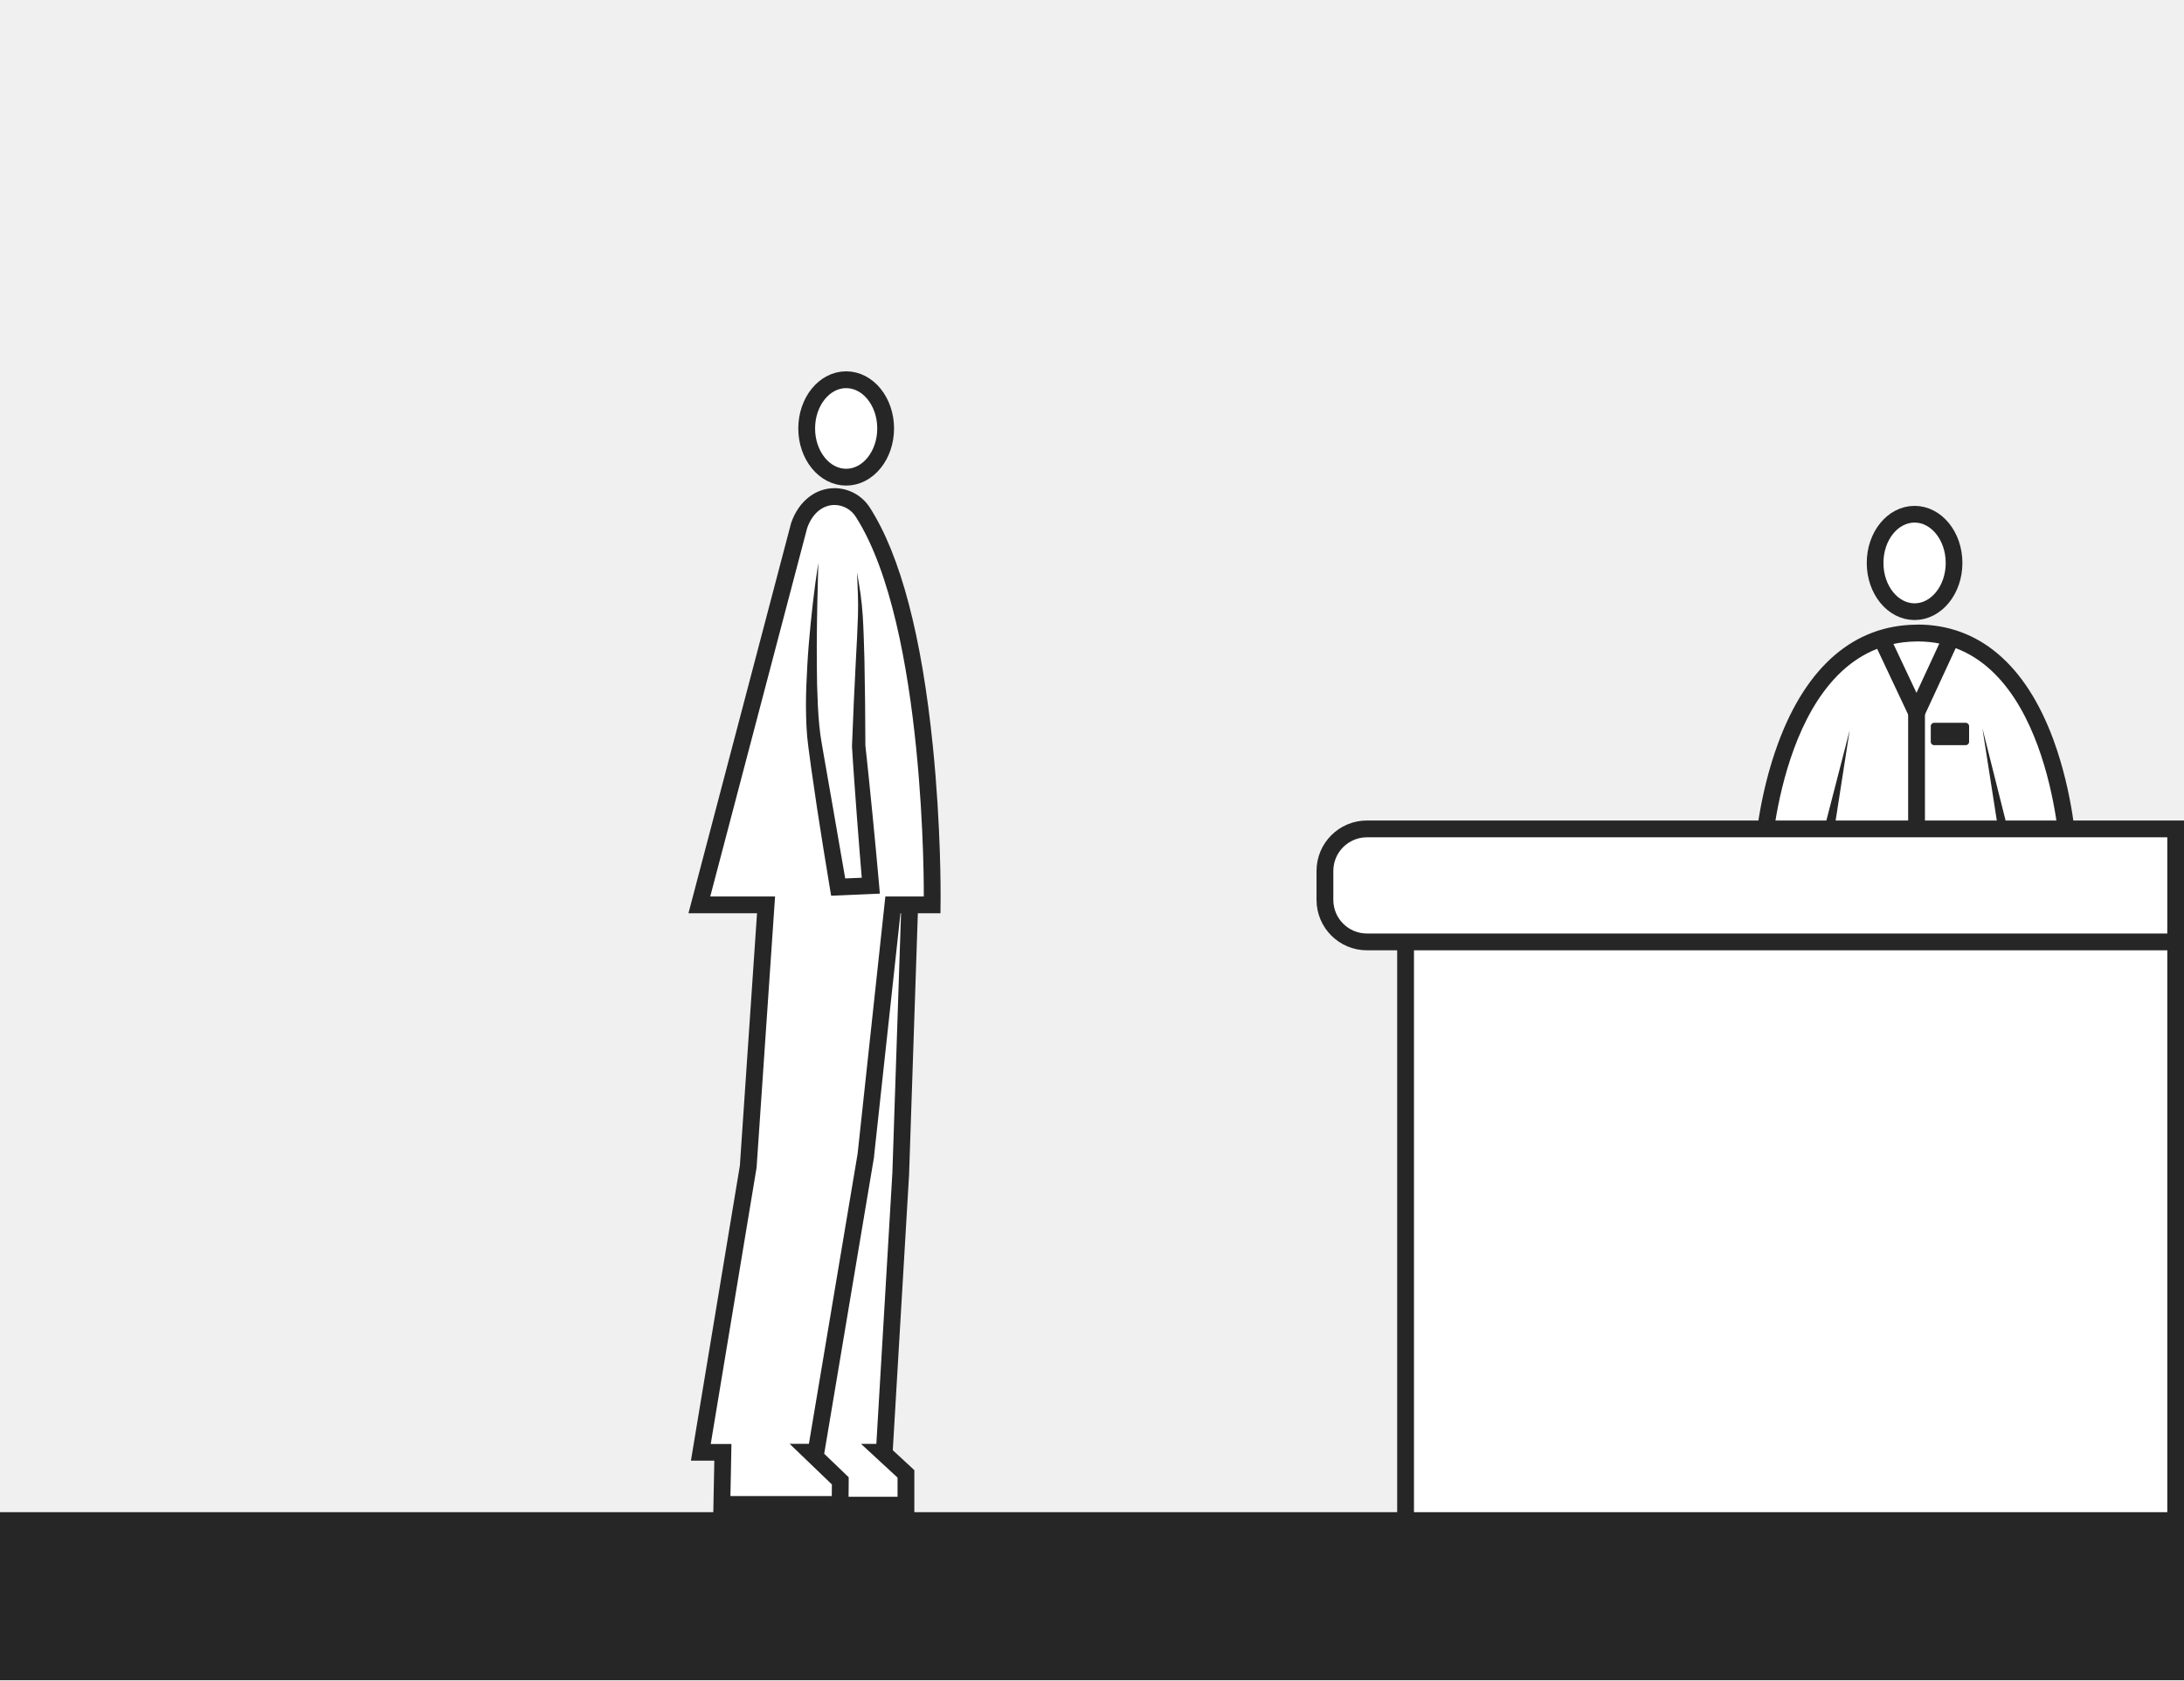
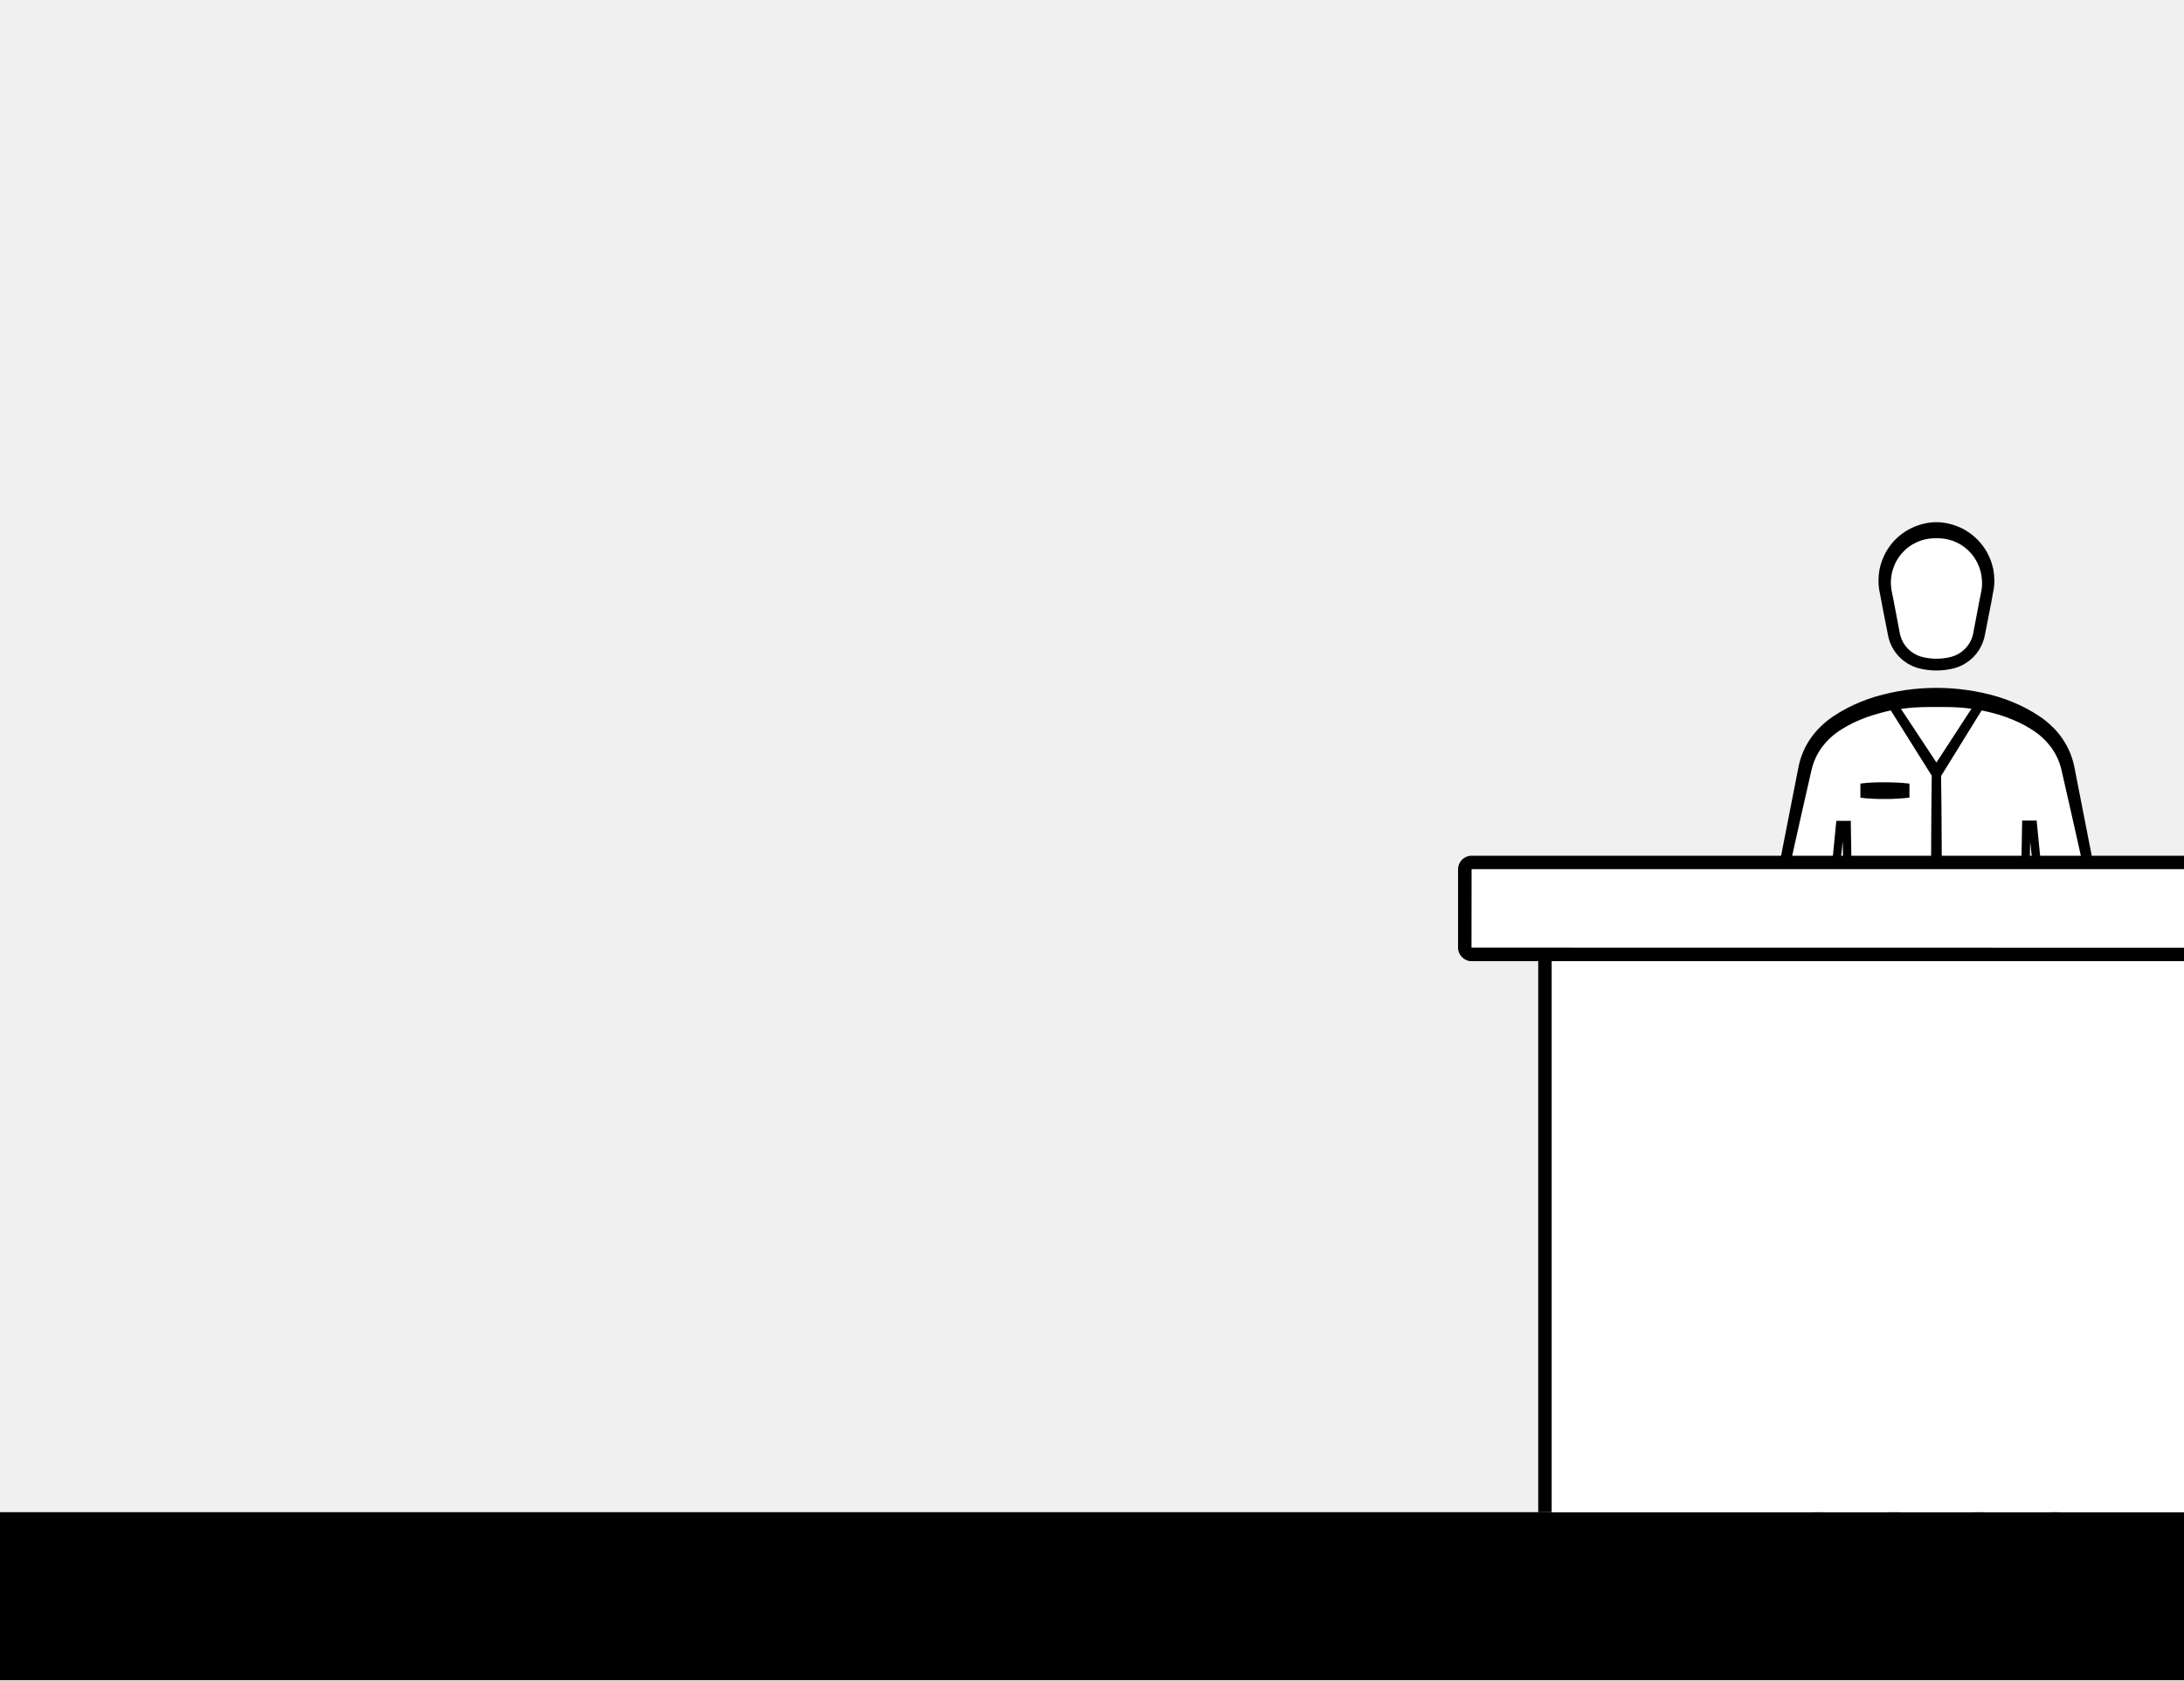
<svg xmlns="http://www.w3.org/2000/svg" id="Capa_1" data-name="Capa 1" viewBox="0 0 1300 1000">
  <defs>
-     <style>.cls-1,.cls-3,.cls-5,.cls-6{fill:#fff;}.cls-2{fill:#262626;}.cls-3,.cls-4,.cls-5,.cls-6{stroke:#262626;}.cls-3,.cls-6{stroke-miterlimit:10;}.cls-3,.cls-4,.cls-5{stroke-width:10px;}.cls-4{fill:none;}.cls-4,.cls-5{stroke-linecap:round;stroke-linejoin:round;}.cls-6{stroke-width:9.94px;}</style>
+     <style>.cls-1{fill:#fff;}</style>
  </defs>
-   <path class="cls-1" d="M1173.11,976.43l.13-31.39-12.44,0-18.94-258-21.37,258-12.62,0,.32,31.39h-72.62V963.71l21.55-18.65h-4.87l28.13-325.5h-13.27v-.07l-25,.13,7.27-111.38c.08-1.28,2-32.54,13.84-64.45,16.07-43.43,42.78-66.6,77.23-67h.93c34.15,0,60.52,22.6,76.26,65.35,11.55,31.38,13.34,62.23,13.41,63.53l7,113.74-23.62.14-1.78-9.41,1.48,9.43-13.28,0L1229,945.05h-1.63l18.07,19.05.42,12.33Z" />
-   <path class="cls-2" d="M1141.36,381.76c77.94,0,84.68,124.15,84.68,124.15l6.73,108.5-14.17.09-20.8-110.24L1180,433.43l28.29,181.12-12.89,0,28.13,325.47h-7.8l24.76,26.1.17,5.27h-62.56l.13-31.4-12.82,0-23.28-317.14-26.28,317.14-13.06,0,.32,31.4h-62.57V966l30-26h-12.84l28.12-325.49H1073l28-179.89-18.23,70.59L1063.27,614.5l-15.84.08,6.92-106s7.38-125.86,86.14-126.79h.87m0-10h-1c-36.7.43-65,24.74-81.86,70.27-12,32.31-14,64-14.14,65.89l-6.92,106-.69,10.71,10.73-.06,13.79-.07v0h13.65l-27.19,314.63-.69,8-13,11.28-3.46,3v20h82.67l-.1-10.1-.22-21.28h2.94l9.23,0,.76-9.19,15.71-189.59,13.91,189.5.68,9.28,9.31,0h2.75l-.08,21.34,0,10h83l-.35-10.33-.18-5.27-.13-3.8-2.61-2.75L1234,944.77l-.49-5.58-27.19-314.63h2l11.67,0v0l12.83-.08,10.58-.06-.65-10.56L1236,505.34c-.09-1.75-2-33.11-13.71-65-16.52-44.89-44.51-68.62-80.94-68.62Z" />
-   <line class="cls-3" x1="1080.45" y1="619.57" x2="1200.7" y2="619.57" />
-   <polyline class="cls-4" points="1121.22 382.63 1140.8 424.18 1160.04 382.63" />
-   <line class="cls-5" x1="1140.8" y1="424.18" x2="1140.8" y2="616.63" />
-   <path class="cls-6" d="M1116.13,335.05c0,16,10.52,29,23.5,29s23.5-13,23.5-29-10.52-29-23.5-29S1116.13,319,1116.13,335.05Z" />
-   <rect class="cls-2" x="1149.27" y="430.19" width="22.81" height="13.31" rx="2" />
-   <rect class="cls-3" x="836.65" y="505.61" width="458.41" height="400" transform="translate(2131.71 1411.21) rotate(180)" />
-   <rect class="cls-2" y="900" width="1300" height="100" />
-   <path class="cls-3" d="M813.65,493.34h481.41a0,0,0,0,1,0,0v67.25a0,0,0,0,1,0,0H813.65a25,25,0,0,1-25-25V518.34a25,25,0,0,1,25-25Z" />
-   <path class="cls-3" d="M480.17,255c0,16,10.52,29,23.5,29s23.5-13,23.5-29-10.52-29-23.5-29S480.17,239,480.17,255Z" />
-   <polygon class="cls-1" points="464.47 895.84 470.21 864.32 458.74 864.27 470.95 671.87 466.82 518.55 542.16 518.55 536.15 698.47 526.34 864.36 525.3 864.36 539.25 877.23 539.25 895.84 464.47 895.84" />
-   <path class="cls-2" d="M537,523.55l-5.83,174.63-9.53,161.18h-9.12l21.74,20.06v11.42H470.46l5.74-31.5-12.14-.05L476,672l-4-148.41h65m10.34-10H461.68l.28,10.27,4,148L454.08,858.66l-.67,10.59,10.61,0h.2l-3.6,19.76-2.14,11.79h85.77V875l-3.22-3-9.61-8.87.19-3.25,9.53-161.18v-.26L547,523.88l.34-10.33Z" />
-   <path class="cls-1" d="M429.68,895.42l.6-31-13.12,0,28.22-170L456,538.55H416.29l59.37-225.71.07-.19c3.76-10.72,11.62-17.11,21-17.11A20.07,20.07,0,0,1,513.67,305c42.06,65.88,41.26,222,41.21,228.6l0,5H531.49l-16,148.76-29.71,177h-3.32l17.78,17.08-.14,14Z" />
-   <path class="cls-2" d="M496.76,300.54a15.11,15.11,0,0,1,12.7,7.15c41.75,65.37,40.42,225.86,40.42,225.86H527L510.49,686.63l-29,172.67H470l25.17,24.19-.07,6.93H434.78l.6-31-12.32,0L450.35,694.9l11-161.35H422.77L480.45,314.3c3.36-9.58,10-13.76,16.31-13.76m0-10c-11.45,0-21.32,7.84-25.75,20.45l-.13.38-.1.39L413.1,531l-3.3,12.54h40.81L440.4,693.74l-27.21,164-1.92,11.61,11.76,0h2.16l-.41,20.83-.2,10.2H505l.1-9.9.07-6.93,0-4.32-3.11-3-11.46-11,.72-4.32,29-172.66,0-.29,0-.3L536,543.55H559.8l.08-9.92c0-1.66.28-41.22-4.61-89.5-6.64-65.66-19.22-113.38-37.38-141.83a25.07,25.07,0,0,0-21.13-11.76Z" />
-   <path class="cls-1" d="M487.09,335s-7.12,74-2.17,107,14,86,14,86l19.41-.83L511.1,444c1.41-82.29,1.73-78.76-1-103.32" />
-   <path class="cls-2" d="M487.09,335c-.41,16.22-.86,32.4-.91,48.56,0,8.07,0,16.14.19,24.19.11,4,.28,8,.45,12s.47,8,.84,11.94c.2,2,.42,3.93.69,5.88s.58,3.82.94,5.84l2.08,11.94,4.18,23.9,8.29,47.82L498.71,523l19.41-.81-4.74,5.39q-.9-10.39-1.71-20.79L510.05,486l-1.52-20.81-.73-10.4-.66-10.42,0-.3v-.11l1.07-25.84,1.27-25.83c.48-8.6.93-17.21,1.21-25.79s-.17-17.15-.56-25.79q1.15,6.38,2.1,12.79c.59,4.29,1,8.62,1.31,13,.54,8.65.74,17.29,1,25.91l.4,25.88.17,25.85v-.41L516.21,454l1.08,10.38,2.09,20.76,2,20.77q1,10.4,1.9,20.78l.45,5.17-5.19.23-19.4.84-4.4.19L494,528.8q-4-24-7.69-48-1.83-12-3.51-24.06c-.56-4-1.12-8-1.62-12.06-.26-2-.52-4.11-.71-6.18s-.32-4.15-.43-6.21c-.39-8.25-.39-16.42-.06-24.57s.77-16.26,1.44-24.36C482.79,367.18,484.56,351.05,487.09,335Z" />
+   <path class="cls-1" d="M1125.61,348.84c0,.51.08,1,.14,1.51l.26,1.58c.14.88.34,1.77.53,2.63s.4,1.8.55,2.71l3.9,20.52.16.56a18.92,18.92,0,0,0,1.75,4.19,18.32,18.32,0,0,0,6.35,6.42,18.59,18.59,0,0,0,4.18,1.86c.78.23,1.68.43,2.3.55s1.58.29,2.44.41a36.3,36.3,0,0,0,9,0c.87-.12,1.7-.26,2.45-.41s1.53-.32,2.3-.55a18.59,18.59,0,0,0,4.18-1.86,18.24,18.24,0,0,0,6.35-6.42,18.92,18.92,0,0,0,1.75-4.19l.15-.52,3.91-20.56c.16-.91.36-1.82.55-2.71s.39-1.75.54-2.63l.25-1.57c.06-.51.11-1,.15-1.52a28,28,0,0,0,0-3c0-.41-.08-.82-.11-1.22,0-.64-.1-1.24-.19-1.82l-.43-2.27c0-.14-.08-.28-.12-.42l-.09-.28a27,27,0,0,0-5.54-10.46,26.14,26.14,0,0,0-19-9l-1.42,0h-1l-.57,0a26.07,26.07,0,0,0-19.29,9,27.05,27.05,0,0,0-5.56,10.47c0,.09,0,.18-.07.27a3.84,3.84,0,0,0-.13.41l-.43,2.26c-.09.6-.14,1.2-.19,1.84,0,.4-.06.81-.11,1.18A26.25,26.25,0,0,0,1125.61,348.84Z" />
+   <path class="cls-1" d="M1049.24,974.89l.82,2.91,63.58-.42,3.62,0h1.32l.83-16.57c.18-2.06.32-4.13.43-6.19.1-1.66.16-3.32.24-5l.07-3.43.09-1.77.06-1.09h0l5.76-63.77,2.77-32.44,1.37-16.23,1.29-16.22c.12-1.36.19-2.72.35-4.06l.48-4.05,1-8.08,1.9-16.17,3.68-32.35c2.35-21.59,4.71-43.17,6.71-64.8l.28-2.81h13.71l.28,2.81c2,21.63,4.36,43.21,6.71,64.8l3.68,32.35,1.9,16.17,1,8.08.47,4.05c.17,1.34.24,2.7.36,4.06l1.29,16.22,1.37,16.23,2.77,32.44,5.77,63.77h0l.09,1.09v.24l0,1.53.07,3.43c.08,1.66.13,3.32.23,5,.12,2.06.26,4.13.43,6.19l.84,16.57h1.32l3.62,0,63.59.42.81-2.91-30.87-12.43-1.15-.46-.48-1-6.84-15.18-1.57-3.5,6.17-.1c-.57-24.88-1.19-49.76-1.66-74.64L1219,829l-.2-9.65c-.08-3.22-.09-6.43-.24-9.65l-.75-19.26-2.91-77.08c-.34-12.86-1.28-25.68-2-38.51-.39-6.41-.73-12.83-1.07-19.24l-1-19-2.33-19.19L1206.36,598l-2.1-19.36L1202,559.32l0-.32v-.22l.5-16.76c.16-5.59.35-11.18.47-16.77l.39-16.75.3-16.77,0-3.15h8.62l.3,2.87c.4,4.32.83,8.63,1.26,12.95s.84,8.64,1.31,13l2.76,25.91c.12,1.09.25,2.16.36,3.25l.28,3.29.55,6.48,1.11,13,1.11,13,1.18,13c1.59,17.28,3.11,34.58,4.81,51.85l2.53,25.92,1.88,18.27h3.77l10.15-26.89-5.15-18.73-.85-3.06h7v0l-.38-37.42c0-.82,0-1.63,0-2.44-.11-9.87-.34-19.75-.56-29.62l-.4-18c-.06-3-.15-6-.17-8.94s-.28-5.8-.61-8.66-.82-5.73-1.43-8.56l-.47-2.11-.55-2.14c-.38-1.47-.67-2.93-1-4.39l-3.9-17.57c-2.59-11.72-5.28-23.41-7.93-35.12l-2-8.79c-.16-.77-.32-1.34-.49-2s-.36-1.26-.56-1.88c-.4-1.24-.89-2.46-1.41-3.65a38.09,38.09,0,0,0-3.94-6.74c-.78-1-1.61-2-2.48-3-.45-.47-.87-.95-1.35-1.39l-.7-.68-.79-.72-.77-.7c-.2-.17-.43-.38-.68-.58-.47-.4-1-.79-1.53-1.19-1-.8-2.17-1.55-3.33-2.29a72.23,72.23,0,0,0-7.23-4,90.29,90.29,0,0,0-15.71-5.69,113.11,113.11,0,0,0-27.62-3.54h-11.25a113.35,113.35,0,0,0-28.18,3.54,90.29,90.29,0,0,0-15.71,5.69,71.14,71.14,0,0,0-7.23,4c-1.15.74-2.28,1.49-3.33,2.29-.53.4-1.06.79-1.53,1.19-.25.2-.49.41-.69.58l-.76.7-.79.72-.7.68c-.48.44-.9.92-1.36,1.39-.86,1-1.69,2-2.47,3a37.4,37.4,0,0,0-5.35,10.39c-.2.62-.38,1.26-.57,1.88s-.32,1.23-.48,2l-2,8.79c-2.65,11.71-5.35,23.4-7.94,35.12l-3.89,17.57c-.35,1.46-.63,2.92-1,4.39l-.54,2.14-.48,2.11q-.91,4.25-1.43,8.56t-.61,8.66c0,2.91-.11,6-.17,8.94l-.39,18c-.23,9.87-.46,19.75-.57,29.62v0l0,2.47-.38,37.42v0h7l-.84,3.06-5.15,18.73,10.15,26.89h3.77l1.88-18.27,2.52-25.92c1.71-17.27,3.22-34.57,4.81-51.85l1.19-13,1.11-13,1.11-13,.55-6.48.28-3.29c.1-1.09.24-2.16.36-3.25l2.76-25.91c.47-4.32.87-8.63,1.31-13s.86-8.63,1.27-12.95l.29-2.87h8.62l0,3.15.29,16.77.4,16.75c.12,5.59.31,11.18.47,16.77l.49,16.76V559l0,.32-2.23,19.35-2.1,19.36-2.15,19.36-2.34,19.19-1,19q-.49,9.61-1.07,19.24c-.72,12.83-1.67,25.65-2,38.51l-2.91,77.08-.75,19.26c-.16,3.22-.16,6.43-.24,9.65l-.2,9.65-.78,38.58c-.46,24.88-1.07,49.76-1.65,74.64l6.16.1-1.56,3.5L1081.74,961l-.48,1-1.15.46Z" />
+   <path d="M1136.57,466.38c-2.43-.32-4.87-.49-7.3-.61s-4.86-.17-7.3-.18l-3.65,0c-1.21.05-2.43.06-3.65.13-2.43.12-4.86.29-7.29.63v8.41c2.43.34,4.86.52,7.29.63,1.22.08,2.44.09,3.65.14l3.65,0c2.44,0,4.87,0,7.3-.18s4.87-.29,7.3-.62Z" />
+   <path d="M1118.14,345.72a32.1,32.1,0,0,0,.24,3.89c.09.69.18,1.32.29,1.91l.37,1.83c.62,3.54,1.34,7.15,2,10.64l3.06,15.48.23.78a24.79,24.79,0,0,0,2.46,5.8,25.37,25.37,0,0,0,8.78,8.9,25.67,25.67,0,0,0,5.73,2.55c1.1.33,2.08.55,3,.73s1.92.35,2.92.48a41.91,41.91,0,0,0,10.81,0c1-.13,2-.29,2.92-.48s1.88-.4,3-.73a25.67,25.67,0,0,0,5.73-2.55,25.2,25.2,0,0,0,11.25-14.7l.21-.74.47-2.21,2.61-13.31c.69-3.49,1.41-7.1,2-10.67l.37-1.79c.11-.61.21-1.23.29-1.92a34.23,34.23,0,0,0,.25-3.86c0-.43,0-.83-.05-1.24,0-.85-.06-1.74-.15-2.61l-.4-2.85c0-.24-.1-.46-.16-.69l-.07-.28a34.87,34.87,0,0,0-25.9-26.32,31.61,31.61,0,0,0-15.54,0,35.08,35.08,0,0,0-7.34,2.66,34.69,34.69,0,0,0-12,9.74,35.15,35.15,0,0,0-6.56,13.92l-.07.28c-.06.23-.11.45-.15.68l-.4,2.86c-.1.87-.13,1.76-.16,2.61C1118.17,344.91,1118.16,345.32,1118.14,345.72Zm7.37.07c0-.37.08-.78.11-1.19.05-.63.1-1.23.19-1.83l.43-2.26c0-.13.08-.27.12-.41l.09-.28a27,27,0,0,1,5.55-10.47,26.14,26.14,0,0,1,19.29-9l.57,0h1l1.42,0a26.18,26.18,0,0,1,19,9,27.24,27.24,0,0,1,5.55,10.47c0,.09.05.19.08.28a3.31,3.31,0,0,1,.12.42l.43,2.27c.09.58.14,1.18.19,1.81,0,.41.07.82.11,1.23a27.82,27.82,0,0,1,0,3c0,.51-.09,1-.15,1.53l-.25,1.56c-.15.88-.35,1.78-.54,2.64s-.39,1.8-.55,2.71l-3.91,20.56-.15.51a17.91,17.91,0,0,1-1.75,4.2,18.41,18.41,0,0,1-6.35,6.42,17.94,17.94,0,0,1-4.18,1.85c-.78.23-1.68.43-2.3.56s-1.57.29-2.44.4a35.14,35.14,0,0,1-9,0c-.86-.11-1.69-.25-2.44-.4s-1.52-.33-2.3-.56a18.12,18.12,0,0,1-4.18-1.85,18.38,18.38,0,0,1-6.34-6.42,18,18,0,0,1-1.75-4.19l-.17-.57-3.9-20.52c-.15-.9-.35-1.82-.55-2.7s-.38-1.76-.53-2.63l-.25-1.58c-.07-.5-.12-1-.16-1.52A28.4,28.4,0,0,1,1125.51,345.79Z" />
+   <path d="M1041.78,984.51v3.41h3.42l77.6.05h3.48v-3.46l0-10,0-10,.06-19.84v0l11.27-129.48c.13-1.34.22-2.69.39-4l.51-4,1-8.07,2.06-16.13,4.1-32.28,7-54.85,7,54.85,4.11,32.28,2,16.13,1,8.07.5,4c.17,1.35.26,2.7.39,4L1179,944.72v0l.06,19.84,0,10,0,10V988h3.47l77.6-.05h3.43V970.48l-2.17-.85c-2.81-1.1-5.64-2.15-8.47-3.22l-8.46-3.21-16-6.05-6.56-10.81,2.24,0,1.66,0v-1.69l-.65-77.22-.37-38.61-.1-9.65c0-3.21,0-6.43-.14-9.65l-.55-19.3-1.08-38.6-1.22-38.6-.31-9.65c-.06-1.62-.08-3.22-.17-4.83l-.28-4.81-1.15-19.29L1217.44,636v-.2l-10.34-77v.1l0-.24,0,.14,1.34-57.89,1.9,17,2.77,25.86c.11,1.08.24,2.16.34,3.23l.24,3.23.52,6.49,1,13q1,13,2,26l3.87,51.92,1.9,26,1.85,26,.17,2.39h2.43l11.06,0h2L1241,700l9.68-34.8.19-.7-.19-.68L1246,647.41h2.17l2.1,0,.12-23c-.14-17.12-.1-34.27,0-51.4l.07-18c0-3,0-6,.07-9s-.14-6.13-.43-9.19-.7-6.11-1.27-9.12c-.28-1.5-.61-3-1-4.48s-.58-2.93-.88-4.39l-3.46-17.63-6.9-35.25-1.72-8.81c-.13-.71-.33-1.52-.5-2.29s-.37-1.55-.6-2.31a47.19,47.19,0,0,0-1.58-4.51,44.86,44.86,0,0,0-4.55-8.4,41.27,41.27,0,0,0-2.9-3.79c-.53-.61-1-1.21-1.6-1.78l-.83-.87-.83-.79a51.15,51.15,0,0,0-7.36-6,85.58,85.58,0,0,0-8-4.78,98.62,98.62,0,0,0-17.15-7,129.12,129.12,0,0,0-36.34-5.22h0a129.12,129.12,0,0,0-36.34,5.22,98.21,98.21,0,0,0-17.14,7,83.06,83.06,0,0,0-8,4.78,50.15,50.15,0,0,0-7.37,6l-.83.79-.82.87c-.56.57-1.08,1.17-1.61,1.78a43.13,43.13,0,0,0-2.9,3.79,44.86,44.86,0,0,0-4.55,8.4,47.19,47.19,0,0,0-1.58,4.51c-.23.76-.42,1.54-.6,2.31s-.36,1.58-.49,2.29l-1.73,8.81-6.91,35.25-3.45,17.63c-.3,1.46-.56,3-.88,4.39s-.68,3-1,4.48c-.57,3-1,6.06-1.27,9.12s-.42,6.12-.42,9.19,0,6,.06,9l.07,18c.08,17.13.12,34.28,0,51.4l.12,23,2.1,0h2.18l-4.65,16.36-.19.68.19.7,9.69,34.8.5,1.87h2l11.06,0h2.43l.18-2.39,1.84-26,1.9-26,3.88-51.92q.94-13,2-26l1-13,.51-6.49.25-3.23c.09-1.07.23-2.15.33-3.23l2.78-25.86,1.88-17,1.35,57.89,0-.14,0,.24v-.1l-10.34,77v.2l-2.3,38.46-1.15,19.29-.28,4.81c-.08,1.61-.11,3.21-.17,4.83l-.31,9.65-1.23,38.6-1.08,38.6-.54,19.3c-.11,3.22-.1,6.44-.14,9.65l-.09,9.65-.37,38.61-.66,77.22v1.69l1.66,0,2.24,0-6.56,10.81-16,6.05-8.48,3.21c-2.82,1.07-5.65,2.12-8.46,3.22l-2.17.85v14Zm17.93-320.17,4.65-16.93H1078L1075.51,673l-1.88,18.27h-3.77Zm65.77-241.51,24.37,38.82h0l-.21,18.48-.14,21.42-.12,42.84.12,42.84.15,21.43.21,19.22-54.66,3.32,1.67-13.82L1099,598l2.1-19.36,2.24-19.35,0-.32v-.22l-.5-16.76c-.16-5.59-.35-11.18-.47-16.77l-.4-16.76-.29-16.76,0-3.14h-8.62l-.3,2.85c-.4,4.33-.83,8.65-1.26,13s-.84,8.64-1.31,13l-2.76,25.91c-.12,1.09-.25,2.16-.36,3.26l-.28,3.27-.55,6.49-1.11,13-1.11,13-1.18,13c-1.44,15.58-2.81,31.16-4.31,46.73l-9.08-.9-10.7,1.1.37-37,0-2.48v0c.11-9.87.34-19.75.56-29.62l.4-18c.06-3,.15-6,.17-8.93s.28-5.79.61-8.67.82-5.72,1.43-8.55l.47-2.11.55-2.14c.38-1.48.67-2.93,1-4.4l3.9-17.56c2.58-11.72,5.28-23.41,7.92-35.12l2-8.79c.16-.77.32-1.34.49-2s.36-1.25.56-1.88a36.74,36.74,0,0,1,1.42-3.65,37.28,37.28,0,0,1,3.93-6.75c.78-1,1.61-2,2.48-3,.45-.47.87-.95,1.35-1.39l.7-.68.79-.73.76-.69c.21-.17.44-.38.69-.58.47-.39,1-.79,1.53-1.19,1-.8,2.18-1.55,3.33-2.28a70.36,70.36,0,0,1,7.23-4,91.12,91.12,0,0,1,15.71-5.69Q1122.28,423.46,1125.48,422.83Zm48-1-20.83,32-21.12-31.93a120.6,120.6,0,0,1,15.79-1.1h11.25A119.45,119.45,0,0,1,1173.49,421.79Zm53.86,225.63H1241l4.66,16.93-10.15,26.88h-3.77L1229.84,673Zm-17.2-16.26c-12.22-.76-45.33-2.74-54.74-3.3l.22-19.19.15-21.43.11-42.84-.11-42.84-.14-21.42-.21-18.35h0l24.12-39q3.35.64,6.65,1.51a90.82,90.82,0,0,1,15.71,5.69,69.32,69.32,0,0,1,7.23,4c1.16.73,2.28,1.48,3.33,2.28.53.4,1.06.8,1.53,1.19.25.2.49.41.69.58l.76.69.8.73.69.68c.48.44.9.92,1.36,1.39.86,1,1.69,2,2.46,3a37.37,37.37,0,0,1,4,6.75c.52,1.2,1,2.4,1.41,3.65.21.63.39,1.26.57,1.88s.31,1.23.48,2l2,8.79c2.65,11.71,5.35,23.4,7.94,35.12l3.89,17.56c.35,1.47.63,2.92,1,4.4l.53,2.14.48,2.11c.61,2.83,1.09,5.67,1.44,8.55s.53,5.77.6,8.67.11,6,.17,8.93l.39,18c.23,9.87.46,19.75.57,29.62v0l0,2.48.38,37.06L1235.38,641l-8.56.85c-1.51-15.56-2.88-31.12-4.31-46.68l-1.19-13-1.11-13-1.11-13-.55-6.49-.28-3.27c-.1-1.1-.24-2.17-.36-3.26l-2.76-25.91c-.47-4.32-.87-8.64-1.31-13s-.86-8.63-1.27-13l-.29-2.85h-8.62l-.05,3.14-.29,16.76-.4,16.76c-.12,5.59-.31,11.18-.47,16.77l-.49,16.76V559l0,.32,2.23,19.35,2.1,19.36,2.15,19.36Zm.67,5.55v-.13l0-.56Zm-25.58,309.47,31.74,0,6.67,14.81.48,1,1.15.46,30.87,12.43-.81,2.91-63.59-.42-3.62,0h-1.32l-.83-16.58c-.18-2.06-.33-4.13-.43-6.18-.1-1.67-.16-3.32-.23-5Zm-64.64-6.59-18.1-1L1084,939.61c.55-24,1.13-48,1.59-72.06l.77-38.58.19-9.65c.09-3.21.1-6.42.25-9.64l.74-19.28,2.92-77.07c.34-12.86,1.28-25.68,2-38.52q.58-9.6,1.07-19.23l.87-16.48,116.52,0,.86,16.5c.34,6.41.68,12.83,1.07,19.23.72,12.84,1.67,25.66,2,38.52l2.91,77.07.75,19.28c.16,3.22.16,6.43.24,9.64l.2,9.65.77,38.58c.46,24,1,48,1.6,72.06l-18.51-1.05-18.08,1-5.43-60.06-2.77-32.44-1.37-16.23-1.29-16.22c-.12-1.36-.19-2.72-.35-4.06l-.48-4.05-1-8.07-1.9-16.18-3.68-32.35c-2.35-21.59-4.71-43.17-6.71-64.8l-.28-2.81h-13.71l-.28,2.81c-2,21.63-4.36,43.21-6.71,64.8l-3.68,32.35-1.9,16.18-1,8.07-.47,4.05c-.17,1.34-.24,2.7-.36,4.06l-1.29,16.22-1.37,16.23L1126,879.53Zm-71.4,35.3,30.87-12.43,1.15-.46.48-1,6.67-14.82,31.74,0h0l-.07,3.42c-.08,1.67-.13,3.32-.23,5-.12,2-.27,4.12-.43,6.18l-.85,16.58h-1.31l-3.62,0-63.58.42Z" />
+   <polygon points="1179.01 944.62 1179.01 944.73 1179.02 944.89 1179.01 944.62" />
+   <polygon points="1207.07 558.64 1207.08 558.88 1207.08 558.77 1207.07 558.64" />
+   <polygon points="1210.78 636.02 1210.81 636.58 1210.82 636.71 1210.78 636.02" />
+   <path d="M1246.19,602.67c0,.81,0,1.62,0,2.44l0-2.48Z" />
+   <polygon points="1210.78 636.02 1210.81 636.58 1210.82 636.71 1210.78 636.02" />
+   <polygon class="cls-1" points="1207.1 524.64 1207.12 524.88 1207.12 524.77 1207.1 524.64" />
+   <rect y="900" width="1300" height="100" />
+   <path class="cls-1" d="M1300,513.26V900H919.61v-332H875.94a4.06,4.06,0,0,1-4.05-4.06V517.31a4.05,4.05,0,0,1,4.05-4Z" />
+   <path d="M1300,572.05H875.94a8.07,8.07,0,0,1-8.05-8.06V517.31a8.06,8.06,0,0,1,8.05-8H1300v8H875.94L875.89,564l424.11.06Z" />
+   <rect x="915.61" y="566.73" width="8" height="333.27" />
</svg>
